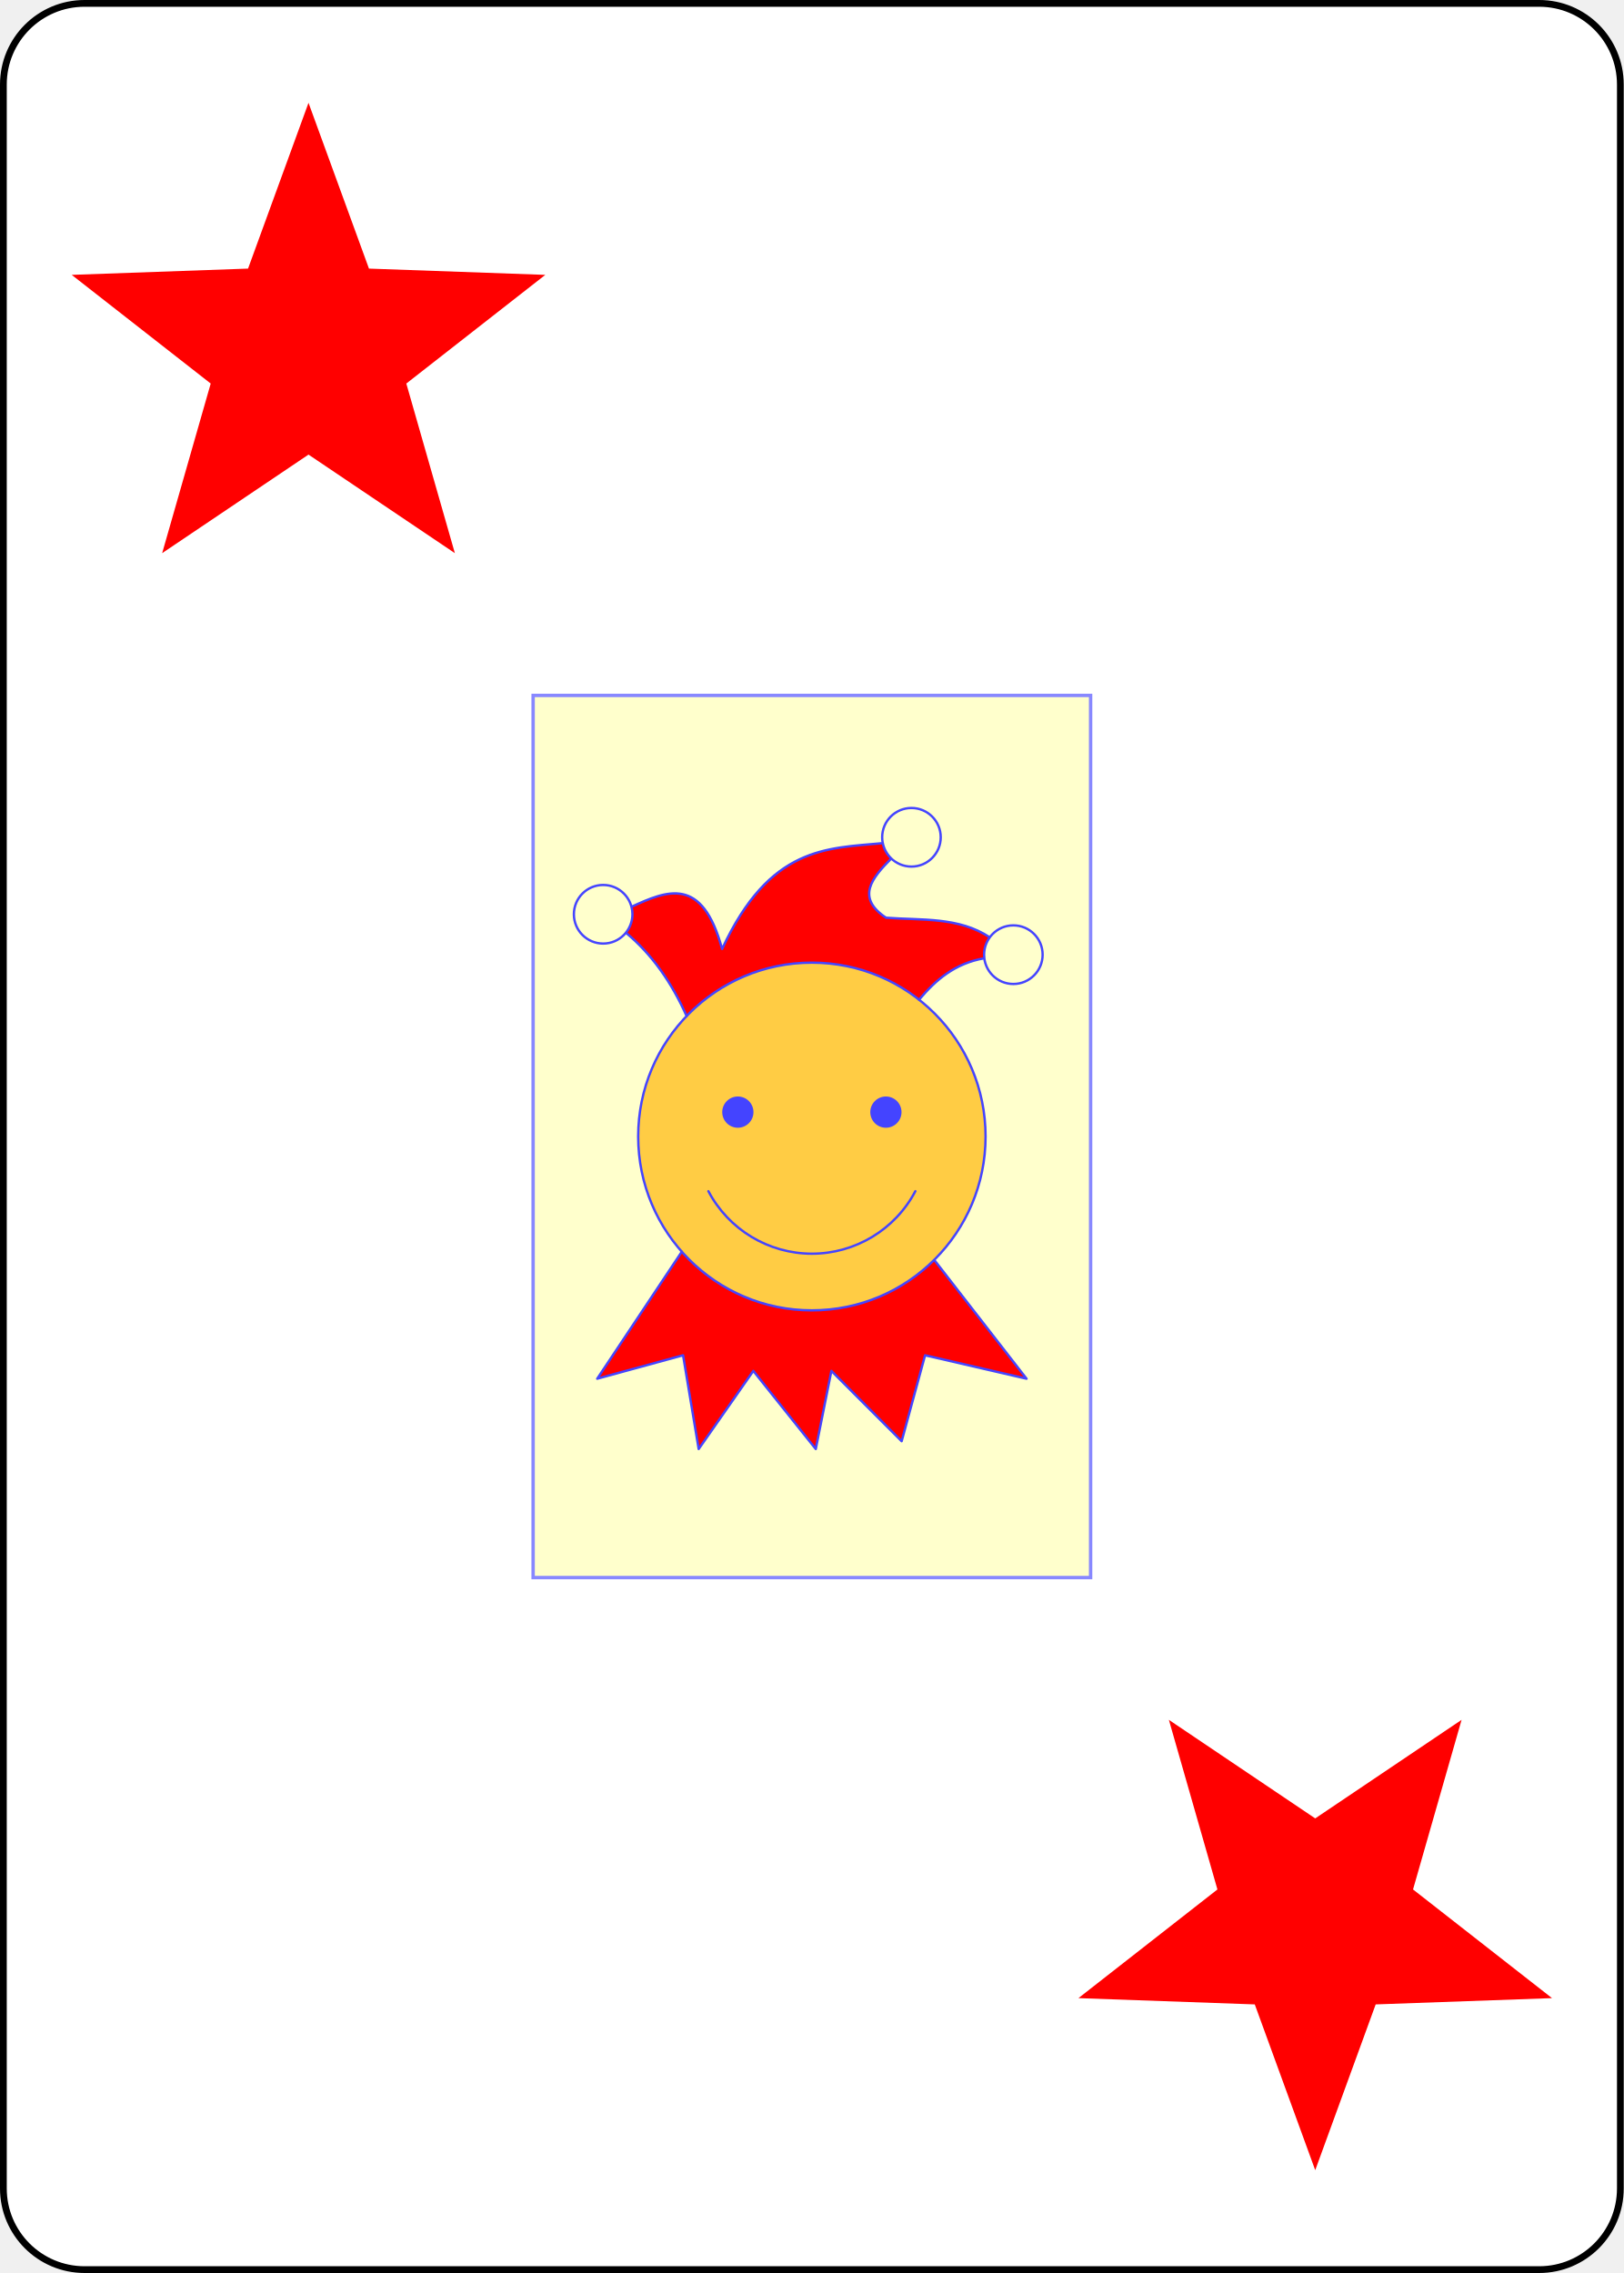
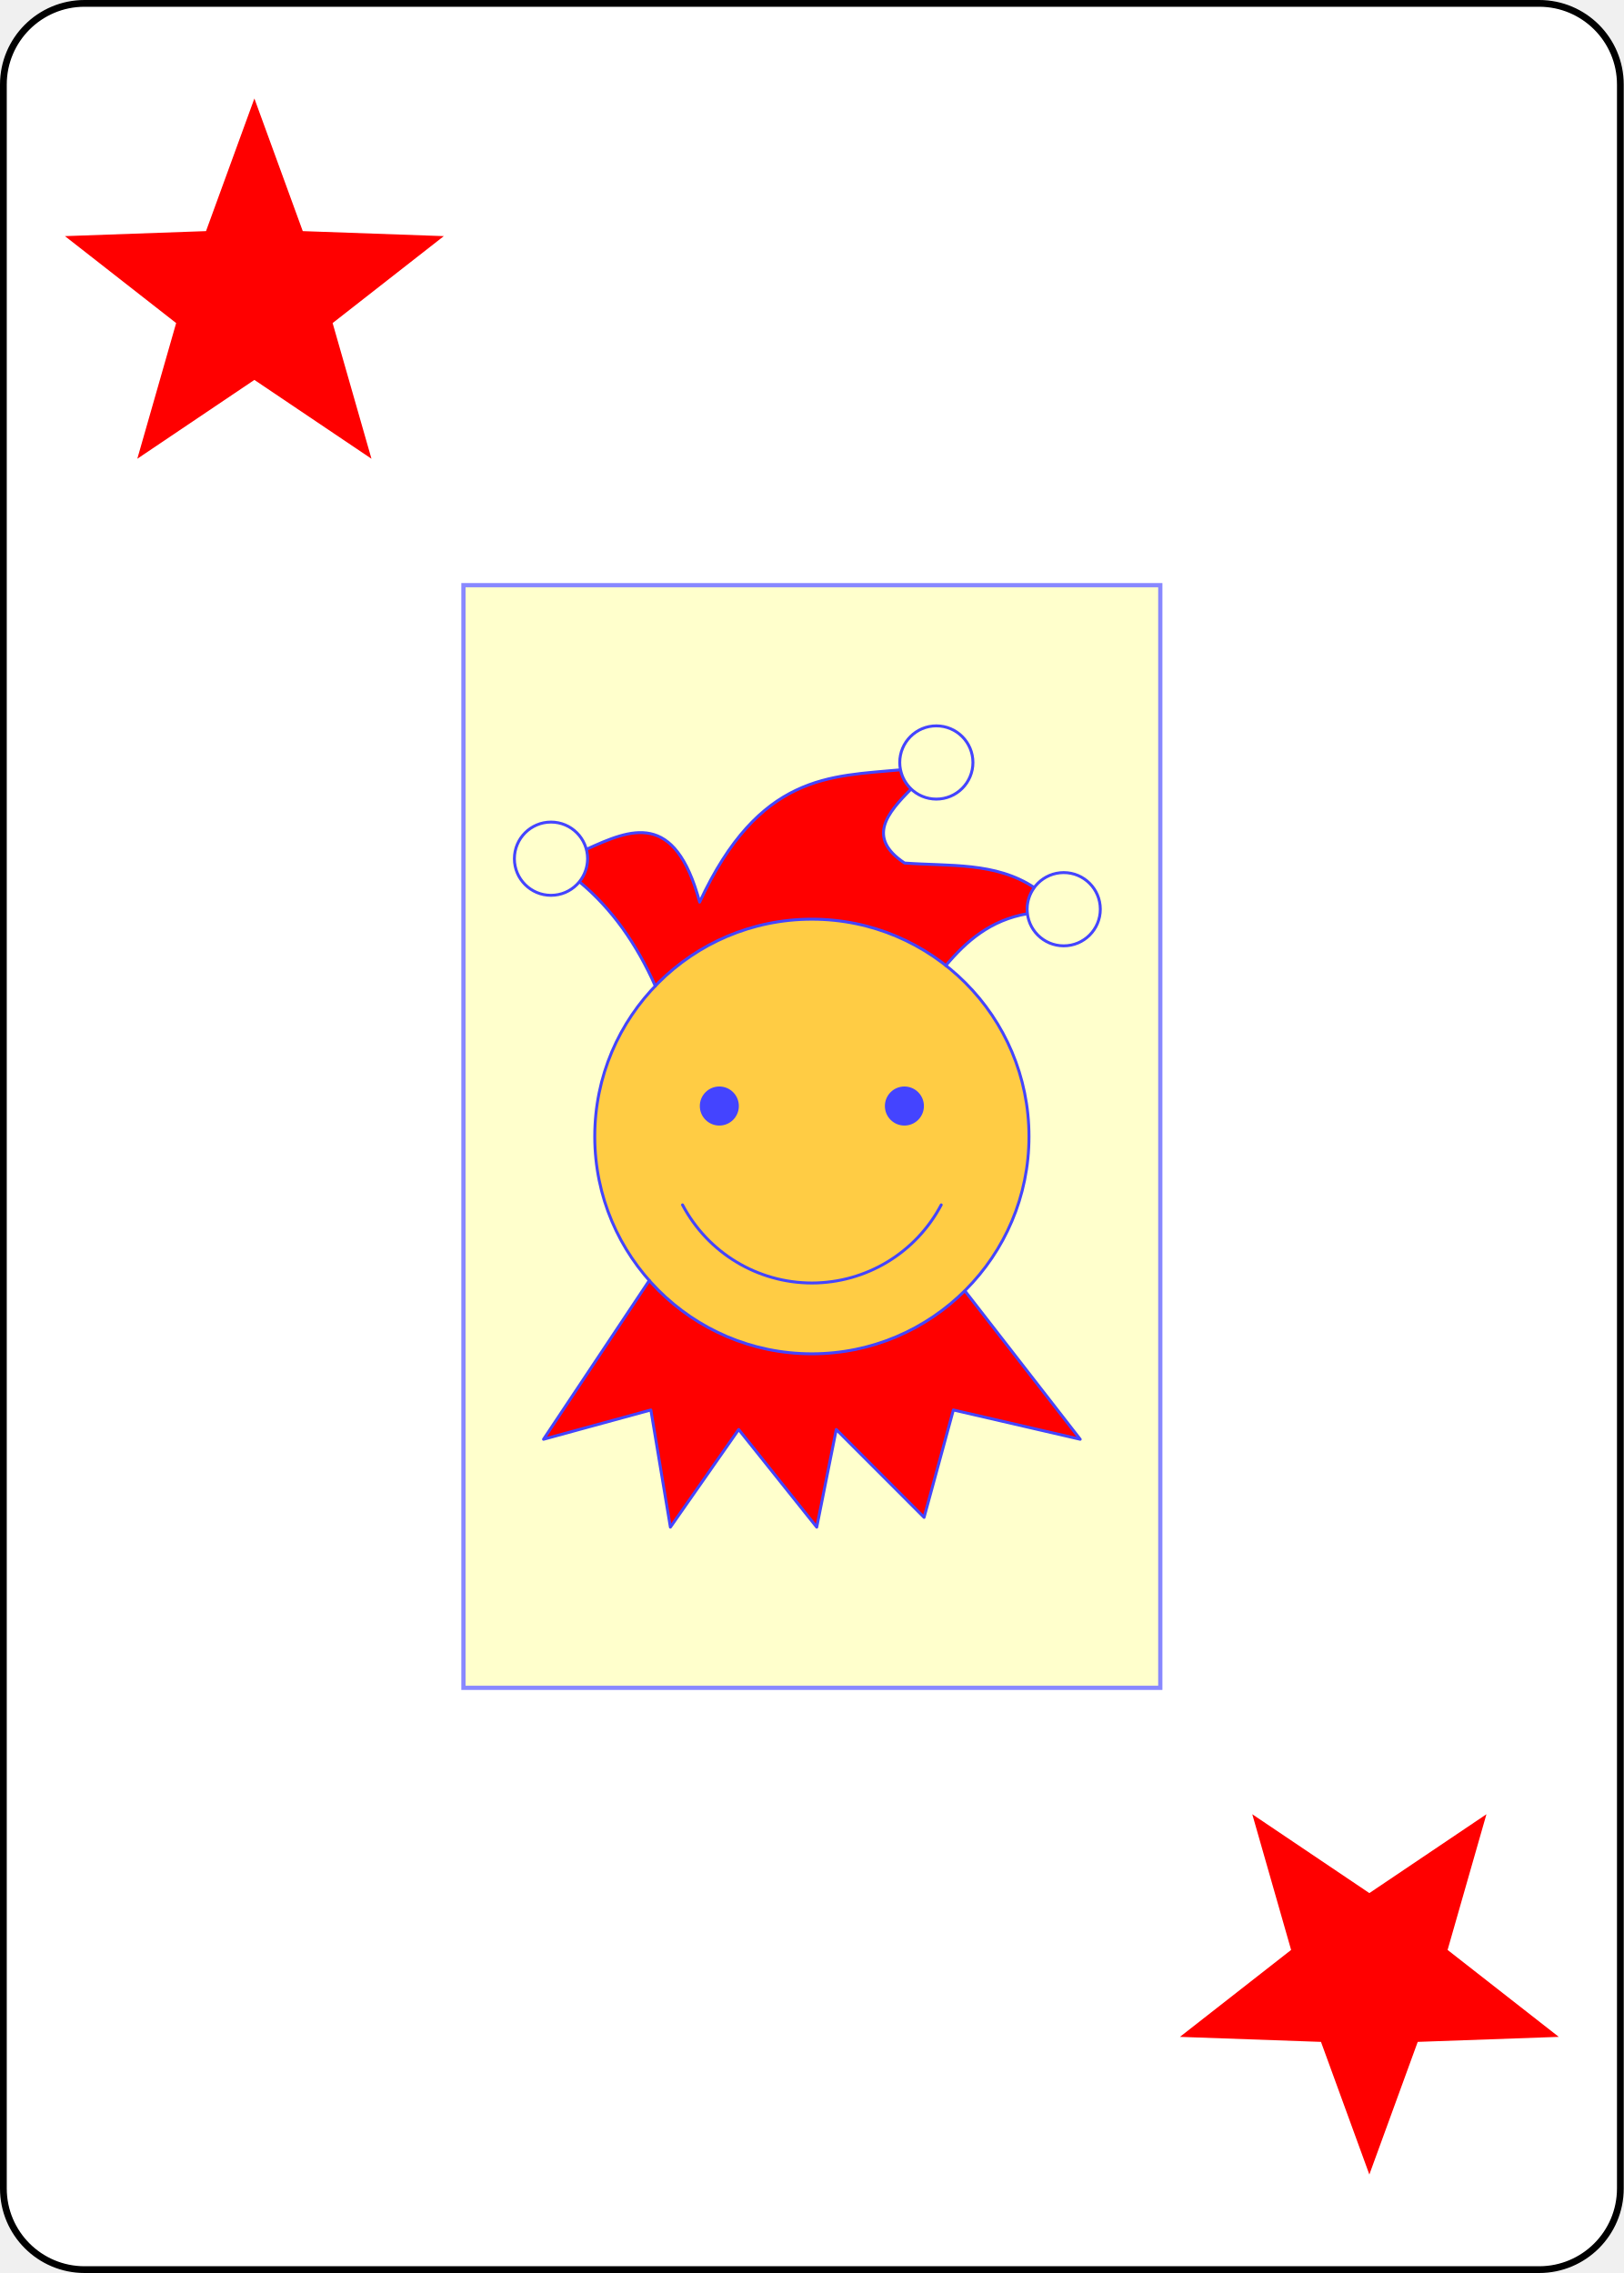
<svg xmlns="http://www.w3.org/2000/svg" xmlns:xlink="http://www.w3.org/1999/xlink" class="card" face="1J" height="3.5in" preserveAspectRatio="none" viewBox="-120 -168 240 336" width="2.5in">
  <defs>
    <symbol id="JA14" preserveAspectRatio="none" viewBox="0 0 1300 2000">
      <path stroke="#44F" stroke-linecap="round" stroke-linejoin="round" stroke-width="6" fill="none" d="M317.057,1294.416 100,1620l220,-60 40,240 140,-200 160,200 40,-200 180,180 60,-220 260,60 -236.68,-304.303M1241.199,534.589a75,75 0 0 1 -75,75 75,75 0 0 1 -75,-75 75,75 0 0 1 75,-75 75,75 0 0 1 75,75zM980.115,234.097a75,75 0 0 1 -75,75 75,75 0 0 1 -75,-75 75,75 0 0 1 75,-75 75,75 0 0 1 75,75zM190.296,431.141a75,75 0 0 1 -75,75 75,75 0 0 1 -75,-75 75,75 0 0 1 75,-75 75,75 0 0 1 75,75zM924.346,650.271c42.401,-50.454 91.594,-93.354 167.506,-106.539 -0.404,-3.031 -0.622,-6.085 -0.652,-9.143 0.03,-15.961 5.15,-31.496 14.617,-44.346C1026.352,437.475 931.121,446.832 840,440 761.98,388.076 804.102,338.179 853.518,288.404 842.404,277.842 834.795,264.127 831.715,249.107 687.944,262.659 542.481,256.338 420,520 369.081,331.383 278.615,370.613 187.771,412.014c1.661,6.24 2.509,12.669 2.523,19.127 -0.021,17.19 -5.946,33.85 -16.783,47.193 66.827,55.255 117.569,127.831 155.77,213.91M384.889,1140c51.89,98.343 153.918,159.919 265.111,160 111.198,-0.076 213.233,-61.653 265.125,-160M1095,1000A445,445 0 0 1 650,1445 445,445 0 0 1 205,1000 445,445 0 0 1 650,555 445,445 0 0 1 1095,1000Z" />
    </symbol>
    <symbol id="JA13" preserveAspectRatio="none" viewBox="0 0 1300 2000">
      <path fill="#44F" d="M879.655,937.603a40,40 0 0 1 -40,40 40,40 0 0 1 -40,-40 40,40 0 0 1 40,-40 40,40 0 0 1 40,40zm-379.31,0a40,40 0 0 1 -40,40 40,40 0 0 1 -40,-40 40,40 0 0 1 40,-40 40,40 0 0 1 40,40z" />
    </symbol>
    <symbol id="JA12" preserveAspectRatio="none" viewBox="0 0 1300 2000">
      <path fill="red" d="M317.057,1294.416 100,1620l220,-60 40,240 140,-200 160,200 40,-200 180,180 60,-220 260,60 -236.68,-304.303A445,445 0 0 1 650,1445 445,445 0 0 1 317.057,1294.416ZM831.715,249.107C687.944,262.659 542.481,256.338 420,520 369.081,331.383 278.615,370.613 187.771,412.014a75,75 0 0 1 2.523,19.127 75,75 0 0 1 -16.785,47.195c66.827,55.255 117.575,127.825 155.775,213.904A445,445 0 0 1 650,555 445,445 0 0 1 924.34,650.266c42.399,-50.456 91.6,-93.347 167.512,-106.533a75,75 0 0 1 -0.652,-9.143 75,75 0 0 1 14.617,-44.346C1026.352,437.475 931.121,446.832 840,440 761.98,388.076 804.102,338.179 853.518,288.404a75,75 0 0 1 -21.803,-39.297z" />
    </symbol>
    <symbol id="JA11" preserveAspectRatio="none" viewBox="0 0 1300 2000">
      <path fill="#FC4" d="M1095,1000A445,445 0 0 1 650,1445 445,445 0 0 1 205,1000 445,445 0 0 1 650,555 445,445 0 0 1 1095,1000Z" />
    </symbol>
    <rect id="XA" width="164.8" height="260.8" x="-82.4" y="-130.4" />
-     <symbol id="VA" viewBox="-500 -500 1000 1000" preserveAspectRatio="xMinYMid">
+     <symbol style="overflow:visible" id="VA" viewBox="-500 -500 1000 1000" preserveAspectRatio="xMinYMid">
      <path d="M0.0,-460.0L111.7,-153.7L437.5,-142.1L180.7,58.7L270.4,372.1L0.0,190.0L-270.4,372.1L-180.7,58.7L-437.5,-142.1L-111.7,-153.7Z" fill="red" />
    </symbol>
  </defs>
  <rect width="239" height="335" x="-119.5" y="-167.5" rx="12" ry="12" fill="white" stroke="black" />
-   <g transform="scale(0.5)">
+   <g transform="scale(0.625)">
    <use xlink:href="#XA" width="164.8" height="260.8" stroke="#88f" fill="#FFC" />
    <use width="150" height="231" x="-75" y="-115.5" xlink:href="#JA11" />
    <use width="150" height="231" x="-75" y="-115.5" xlink:href="#JA12" />
    <use width="150" height="231" x="-75" y="-115.5" xlink:href="#JA13" />
    <use width="150" height="231" x="-75" y="-115.5" xlink:href="#JA14" />
  </g>
-   <use xlink:href="#VA" height="80" width="80" x="-114.4" y="-156" />
+   <use xlink:href="#VA" height="64" width="64" x="-114.4" y="-156" />
  <g transform="rotate(180)">
-     <use xlink:href="#VA" height="80" width="80" x="-114.4" y="-156" />
+     <use xlink:href="#VA" height="64" width="64" x="-114.4" y="-156" />
  </g>
</svg>
